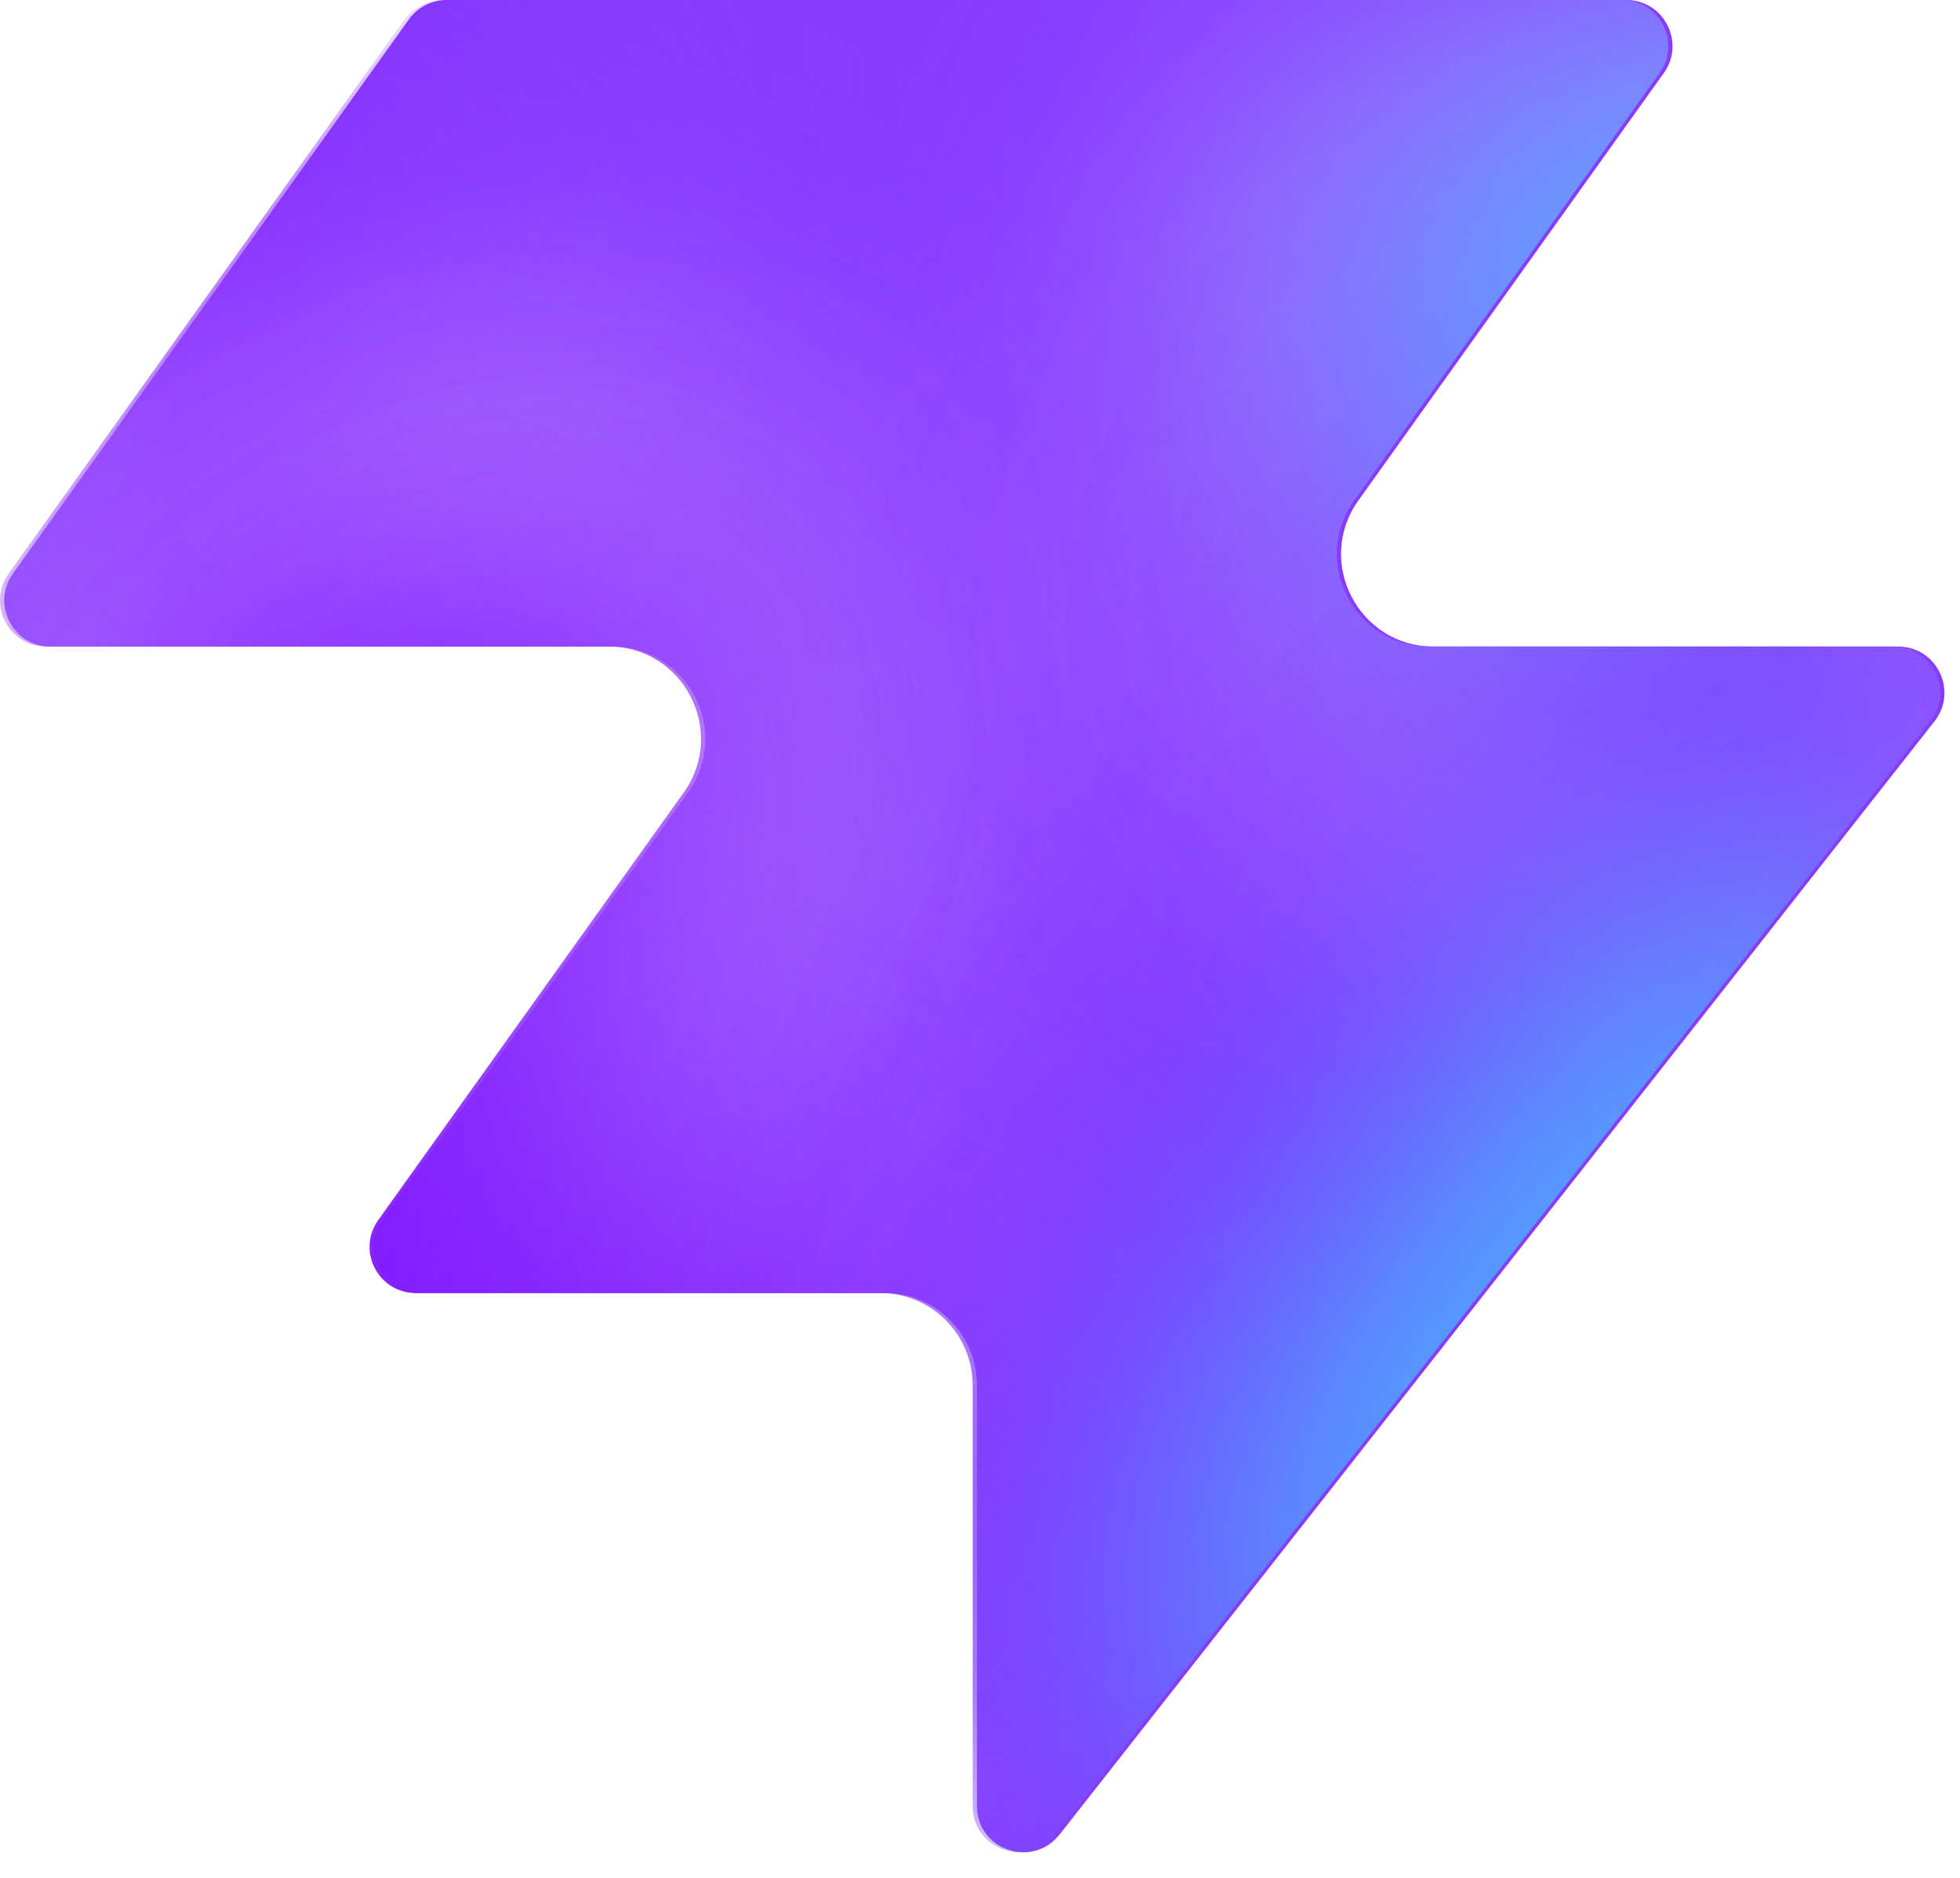
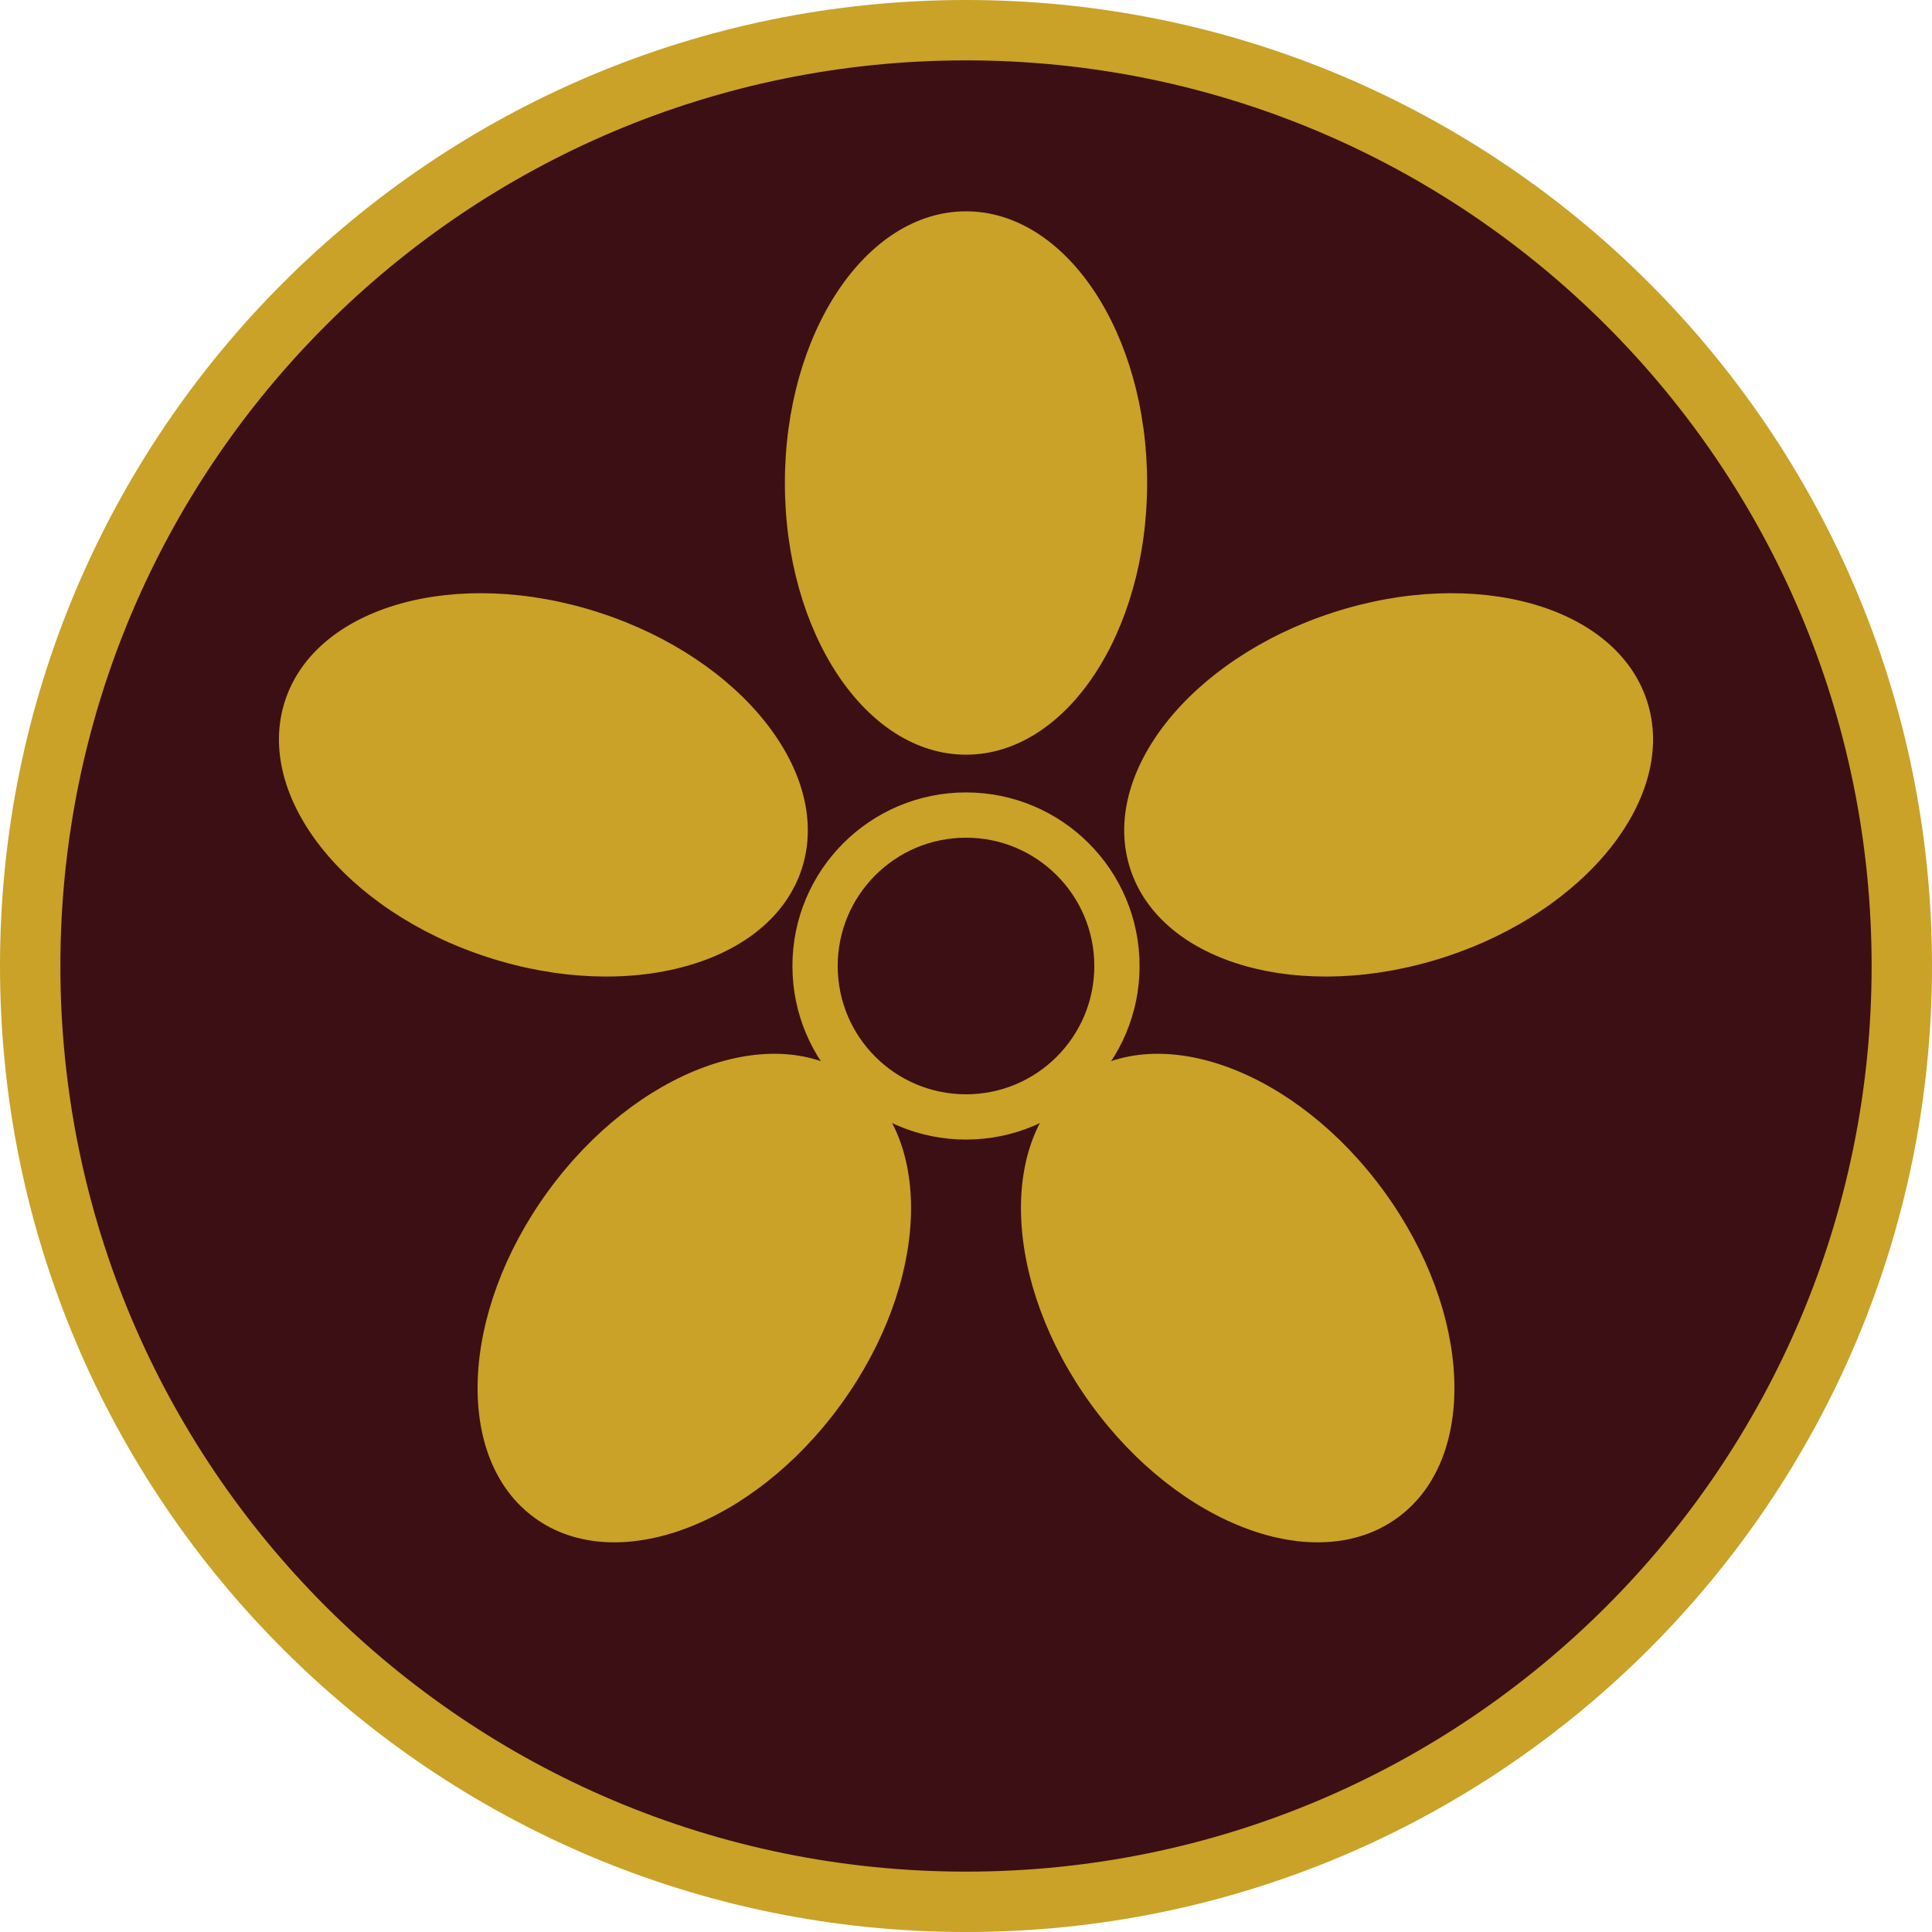
- <svg xmlns="http://www.w3.org/2000/svg" width="48" height="46" fill="none" viewBox="0 0 48 46">
-   <path fill="#863bff" d="M25.946 44.938c-.664.845-2.021.375-2.021-.698V33.937a2.26 2.26 0 0 0-2.262-2.262H10.287c-.92 0-1.456-1.04-.92-1.788l7.48-10.471c1.07-1.497 0-3.578-1.842-3.578H1.237c-.92 0-1.456-1.04-.92-1.788L10.013.474c.214-.297.556-.474.92-.474h28.894c.92 0 1.456 1.04.92 1.788l-7.48 10.471c-1.07 1.498 0 3.579 1.842 3.579h11.377c.943 0 1.473 1.088.89 1.83L25.947 44.94z" style="fill:#863bff;fill:color(display-p3 .525 .23 1);fill-opacity:1" />
-   <mask id="a" width="48" height="46" x="0" y="0" maskUnits="userSpaceOnUse" style="mask-type:alpha">
-     <path fill="#000" d="M25.842 44.938c-.664.844-2.021.375-2.021-.698V33.937a2.26 2.26 0 0 0-2.262-2.262H10.183c-.92 0-1.456-1.04-.92-1.788l7.48-10.471c1.07-1.498 0-3.579-1.842-3.579H1.133c-.92 0-1.456-1.04-.92-1.787L9.91.473c.214-.297.556-.474.92-.474h28.894c.92 0 1.456 1.04.92 1.788l-7.48 10.471c-1.07 1.498 0 3.578 1.842 3.578h11.377c.943 0 1.473 1.088.89 1.832L25.843 44.94z" style="fill:#000;fill-opacity:1" />
-   </mask>
-   <g mask="url(#a)">
-     <g filter="url(#b)">
-       <ellipse cx="5.508" cy="14.704" fill="#ede6ff" rx="5.508" ry="14.704" style="fill:#ede6ff;fill:color(display-p3 .927 .903 1);fill-opacity:1" transform="matrix(.00324 1 1 -.00324 -4.47 31.516)" />
-     </g>
-     <g filter="url(#c)">
-       <ellipse cx="10.399" cy="29.851" fill="#ede6ff" rx="10.399" ry="29.851" style="fill:#ede6ff;fill:color(display-p3 .927 .903 1);fill-opacity:1" transform="matrix(.00324 1 1 -.00324 -39.328 7.883)" />
-     </g>
-     <g filter="url(#d)">
-       <ellipse cx="5.508" cy="30.487" fill="#7e14ff" rx="5.508" ry="30.487" style="fill:#7e14ff;fill:color(display-p3 .492 .077 1);fill-opacity:1" transform="rotate(89.814 -25.913 -14.639)scale(1 -1)" />
-     </g>
-     <g filter="url(#e)">
-       <ellipse cx="5.508" cy="30.599" fill="#7e14ff" rx="5.508" ry="30.599" style="fill:#7e14ff;fill:color(display-p3 .492 .077 1);fill-opacity:1" transform="rotate(89.814 -32.644 -3.334)scale(1 -1)" />
-     </g>
-     <g filter="url(#f)">
-       <ellipse cx="5.508" cy="30.599" fill="#7e14ff" rx="5.508" ry="30.599" style="fill:#7e14ff;fill:color(display-p3 .492 .077 1);fill-opacity:1" transform="matrix(.00324 1 1 -.00324 -34.34 30.47)" />
-     </g>
-     <g filter="url(#g)">
-       <ellipse cx="14.072" cy="22.078" fill="#ede6ff" rx="14.072" ry="22.078" style="fill:#ede6ff;fill:color(display-p3 .927 .903 1);fill-opacity:1" transform="rotate(93.35 24.506 48.493)scale(-1 1)" />
-     </g>
-     <g filter="url(#h)">
-       <ellipse cx="3.47" cy="21.501" fill="#7e14ff" rx="3.47" ry="21.501" style="fill:#7e14ff;fill:color(display-p3 .492 .077 1);fill-opacity:1" transform="rotate(89.009 28.708 47.59)scale(-1 1)" />
-     </g>
-     <g filter="url(#i)">
-       <ellipse cx="3.47" cy="21.501" fill="#7e14ff" rx="3.47" ry="21.501" style="fill:#7e14ff;fill:color(display-p3 .492 .077 1);fill-opacity:1" transform="rotate(89.009 28.708 47.59)scale(-1 1)" />
-     </g>
-     <g filter="url(#j)">
-       <ellipse cx=".387" cy="8.972" fill="#7e14ff" rx="4.407" ry="29.108" style="fill:#7e14ff;fill:color(display-p3 .492 .077 1);fill-opacity:1" transform="rotate(39.51 .387 8.972)" />
-     </g>
-     <g filter="url(#k)">
-       <ellipse cx="47.523" cy="-6.092" fill="#7e14ff" rx="4.407" ry="29.108" style="fill:#7e14ff;fill:color(display-p3 .492 .077 1);fill-opacity:1" transform="rotate(37.892 47.523 -6.092)" />
-     </g>
-     <g filter="url(#l)">
-       <ellipse cx="41.412" cy="6.333" fill="#47bfff" rx="5.971" ry="9.665" style="fill:#47bfff;fill:color(display-p3 .28 .748 1);fill-opacity:1" transform="rotate(37.892 41.412 6.333)" />
-     </g>
-     <g filter="url(#m)">
-       <ellipse cx="-1.879" cy="38.332" fill="#7e14ff" rx="4.407" ry="29.108" style="fill:#7e14ff;fill:color(display-p3 .492 .077 1);fill-opacity:1" transform="rotate(37.892 -1.88 38.332)" />
-     </g>
-     <g filter="url(#n)">
-       <ellipse cx="-1.879" cy="38.332" fill="#7e14ff" rx="4.407" ry="29.108" style="fill:#7e14ff;fill:color(display-p3 .492 .077 1);fill-opacity:1" transform="rotate(37.892 -1.88 38.332)" />
-     </g>
-     <g filter="url(#o)">
-       <ellipse cx="35.651" cy="29.907" fill="#7e14ff" rx="4.407" ry="29.108" style="fill:#7e14ff;fill:color(display-p3 .492 .077 1);fill-opacity:1" transform="rotate(37.892 35.651 29.907)" />
-     </g>
-     <g filter="url(#p)">
-       <ellipse cx="38.418" cy="32.4" fill="#47bfff" rx="5.971" ry="15.297" style="fill:#47bfff;fill:color(display-p3 .28 .748 1);fill-opacity:1" transform="rotate(37.892 38.418 32.4)" />
-     </g>
+ <svg xmlns="http://www.w3.org/2000/svg" viewBox="0 0 64 64" width="64" height="64">
+   <circle cx="32" cy="32" r="31" fill="#3B0F13" stroke="#C9A227" stroke-width="2" />
+   <g fill="#C9A227">
+     <ellipse cx="32" cy="16" rx="6" ry="9" />
+     <ellipse cx="46" cy="26" rx="6" ry="9" transform="rotate(72 46 26)" />
+     <ellipse cx="41" cy="43" rx="6" ry="9" transform="rotate(144 41 43)" />
+     <ellipse cx="23" cy="43" rx="6" ry="9" transform="rotate(216 23 43)" />
+     <ellipse cx="18" cy="26" rx="6" ry="9" transform="rotate(288 18 26)" />
  </g>
-   <defs>
-     <filter id="b" width="60.045" height="41.654" x="-19.77" y="16.149" color-interpolation-filters="sRGB" filterUnits="userSpaceOnUse">
-       <feFlood flood-opacity="0" result="BackgroundImageFix" />
-       <feBlend in="SourceGraphic" in2="BackgroundImageFix" result="shape" />
-       <feGaussianBlur result="effect1_foregroundBlur_2002_17158" stdDeviation="7.659" />
-     </filter>
-     <filter id="c" width="90.34" height="51.437" x="-54.613" y="-7.533" color-interpolation-filters="sRGB" filterUnits="userSpaceOnUse">
-       <feFlood flood-opacity="0" result="BackgroundImageFix" />
-       <feBlend in="SourceGraphic" in2="BackgroundImageFix" result="shape" />
-       <feGaussianBlur result="effect1_foregroundBlur_2002_17158" stdDeviation="7.659" />
-     </filter>
-     <filter id="d" width="79.355" height="29.4" x="-49.64" y="2.03" color-interpolation-filters="sRGB" filterUnits="userSpaceOnUse">
-       <feFlood flood-opacity="0" result="BackgroundImageFix" />
-       <feBlend in="SourceGraphic" in2="BackgroundImageFix" result="shape" />
-       <feGaussianBlur result="effect1_foregroundBlur_2002_17158" stdDeviation="4.596" />
-     </filter>
-     <filter id="e" width="79.579" height="29.4" x="-45.045" y="20.029" color-interpolation-filters="sRGB" filterUnits="userSpaceOnUse">
-       <feFlood flood-opacity="0" result="BackgroundImageFix" />
-       <feBlend in="SourceGraphic" in2="BackgroundImageFix" result="shape" />
-       <feGaussianBlur result="effect1_foregroundBlur_2002_17158" stdDeviation="4.596" />
-     </filter>
-     <filter id="f" width="79.579" height="29.4" x="-43.513" y="21.178" color-interpolation-filters="sRGB" filterUnits="userSpaceOnUse">
-       <feFlood flood-opacity="0" result="BackgroundImageFix" />
-       <feBlend in="SourceGraphic" in2="BackgroundImageFix" result="shape" />
-       <feGaussianBlur result="effect1_foregroundBlur_2002_17158" stdDeviation="4.596" />
-     </filter>
-     <filter id="g" width="74.749" height="58.852" x="15.756" y="-17.901" color-interpolation-filters="sRGB" filterUnits="userSpaceOnUse">
-       <feFlood flood-opacity="0" result="BackgroundImageFix" />
-       <feBlend in="SourceGraphic" in2="BackgroundImageFix" result="shape" />
-       <feGaussianBlur result="effect1_foregroundBlur_2002_17158" stdDeviation="7.659" />
-     </filter>
-     <filter id="h" width="61.377" height="25.362" x="23.548" y="2.284" color-interpolation-filters="sRGB" filterUnits="userSpaceOnUse">
-       <feFlood flood-opacity="0" result="BackgroundImageFix" />
-       <feBlend in="SourceGraphic" in2="BackgroundImageFix" result="shape" />
-       <feGaussianBlur result="effect1_foregroundBlur_2002_17158" stdDeviation="4.596" />
-     </filter>
-     <filter id="i" width="61.377" height="25.362" x="23.548" y="2.284" color-interpolation-filters="sRGB" filterUnits="userSpaceOnUse">
-       <feFlood flood-opacity="0" result="BackgroundImageFix" />
-       <feBlend in="SourceGraphic" in2="BackgroundImageFix" result="shape" />
-       <feGaussianBlur result="effect1_foregroundBlur_2002_17158" stdDeviation="4.596" />
-     </filter>
-     <filter id="j" width="56.045" height="63.649" x="-27.636" y="-22.853" color-interpolation-filters="sRGB" filterUnits="userSpaceOnUse">
-       <feFlood flood-opacity="0" result="BackgroundImageFix" />
-       <feBlend in="SourceGraphic" in2="BackgroundImageFix" result="shape" />
-       <feGaussianBlur result="effect1_foregroundBlur_2002_17158" stdDeviation="4.596" />
-     </filter>
-     <filter id="k" width="54.814" height="64.646" x="20.116" y="-38.415" color-interpolation-filters="sRGB" filterUnits="userSpaceOnUse">
-       <feFlood flood-opacity="0" result="BackgroundImageFix" />
-       <feBlend in="SourceGraphic" in2="BackgroundImageFix" result="shape" />
-       <feGaussianBlur result="effect1_foregroundBlur_2002_17158" stdDeviation="4.596" />
-     </filter>
-     <filter id="l" width="33.541" height="35.313" x="24.641" y="-11.323" color-interpolation-filters="sRGB" filterUnits="userSpaceOnUse">
-       <feFlood flood-opacity="0" result="BackgroundImageFix" />
-       <feBlend in="SourceGraphic" in2="BackgroundImageFix" result="shape" />
-       <feGaussianBlur result="effect1_foregroundBlur_2002_17158" stdDeviation="4.596" />
-     </filter>
-     <filter id="m" width="54.814" height="64.646" x="-29.286" y="6.009" color-interpolation-filters="sRGB" filterUnits="userSpaceOnUse">
-       <feFlood flood-opacity="0" result="BackgroundImageFix" />
-       <feBlend in="SourceGraphic" in2="BackgroundImageFix" result="shape" />
-       <feGaussianBlur result="effect1_foregroundBlur_2002_17158" stdDeviation="4.596" />
-     </filter>
-     <filter id="n" width="54.814" height="64.646" x="-29.286" y="6.009" color-interpolation-filters="sRGB" filterUnits="userSpaceOnUse">
-       <feFlood flood-opacity="0" result="BackgroundImageFix" />
-       <feBlend in="SourceGraphic" in2="BackgroundImageFix" result="shape" />
-       <feGaussianBlur result="effect1_foregroundBlur_2002_17158" stdDeviation="4.596" />
-     </filter>
-     <filter id="o" width="54.814" height="64.646" x="8.244" y="-2.416" color-interpolation-filters="sRGB" filterUnits="userSpaceOnUse">
-       <feFlood flood-opacity="0" result="BackgroundImageFix" />
-       <feBlend in="SourceGraphic" in2="BackgroundImageFix" result="shape" />
-       <feGaussianBlur result="effect1_foregroundBlur_2002_17158" stdDeviation="4.596" />
-     </filter>
-     <filter id="p" width="39.409" height="43.623" x="18.713" y="10.588" color-interpolation-filters="sRGB" filterUnits="userSpaceOnUse">
-       <feFlood flood-opacity="0" result="BackgroundImageFix" />
-       <feBlend in="SourceGraphic" in2="BackgroundImageFix" result="shape" />
-       <feGaussianBlur result="effect1_foregroundBlur_2002_17158" stdDeviation="4.596" />
-     </filter>
-   </defs>
+   <circle cx="32" cy="32" r="5" fill="#3B0F13" stroke="#C9A227" stroke-width="1.5" />
</svg>
